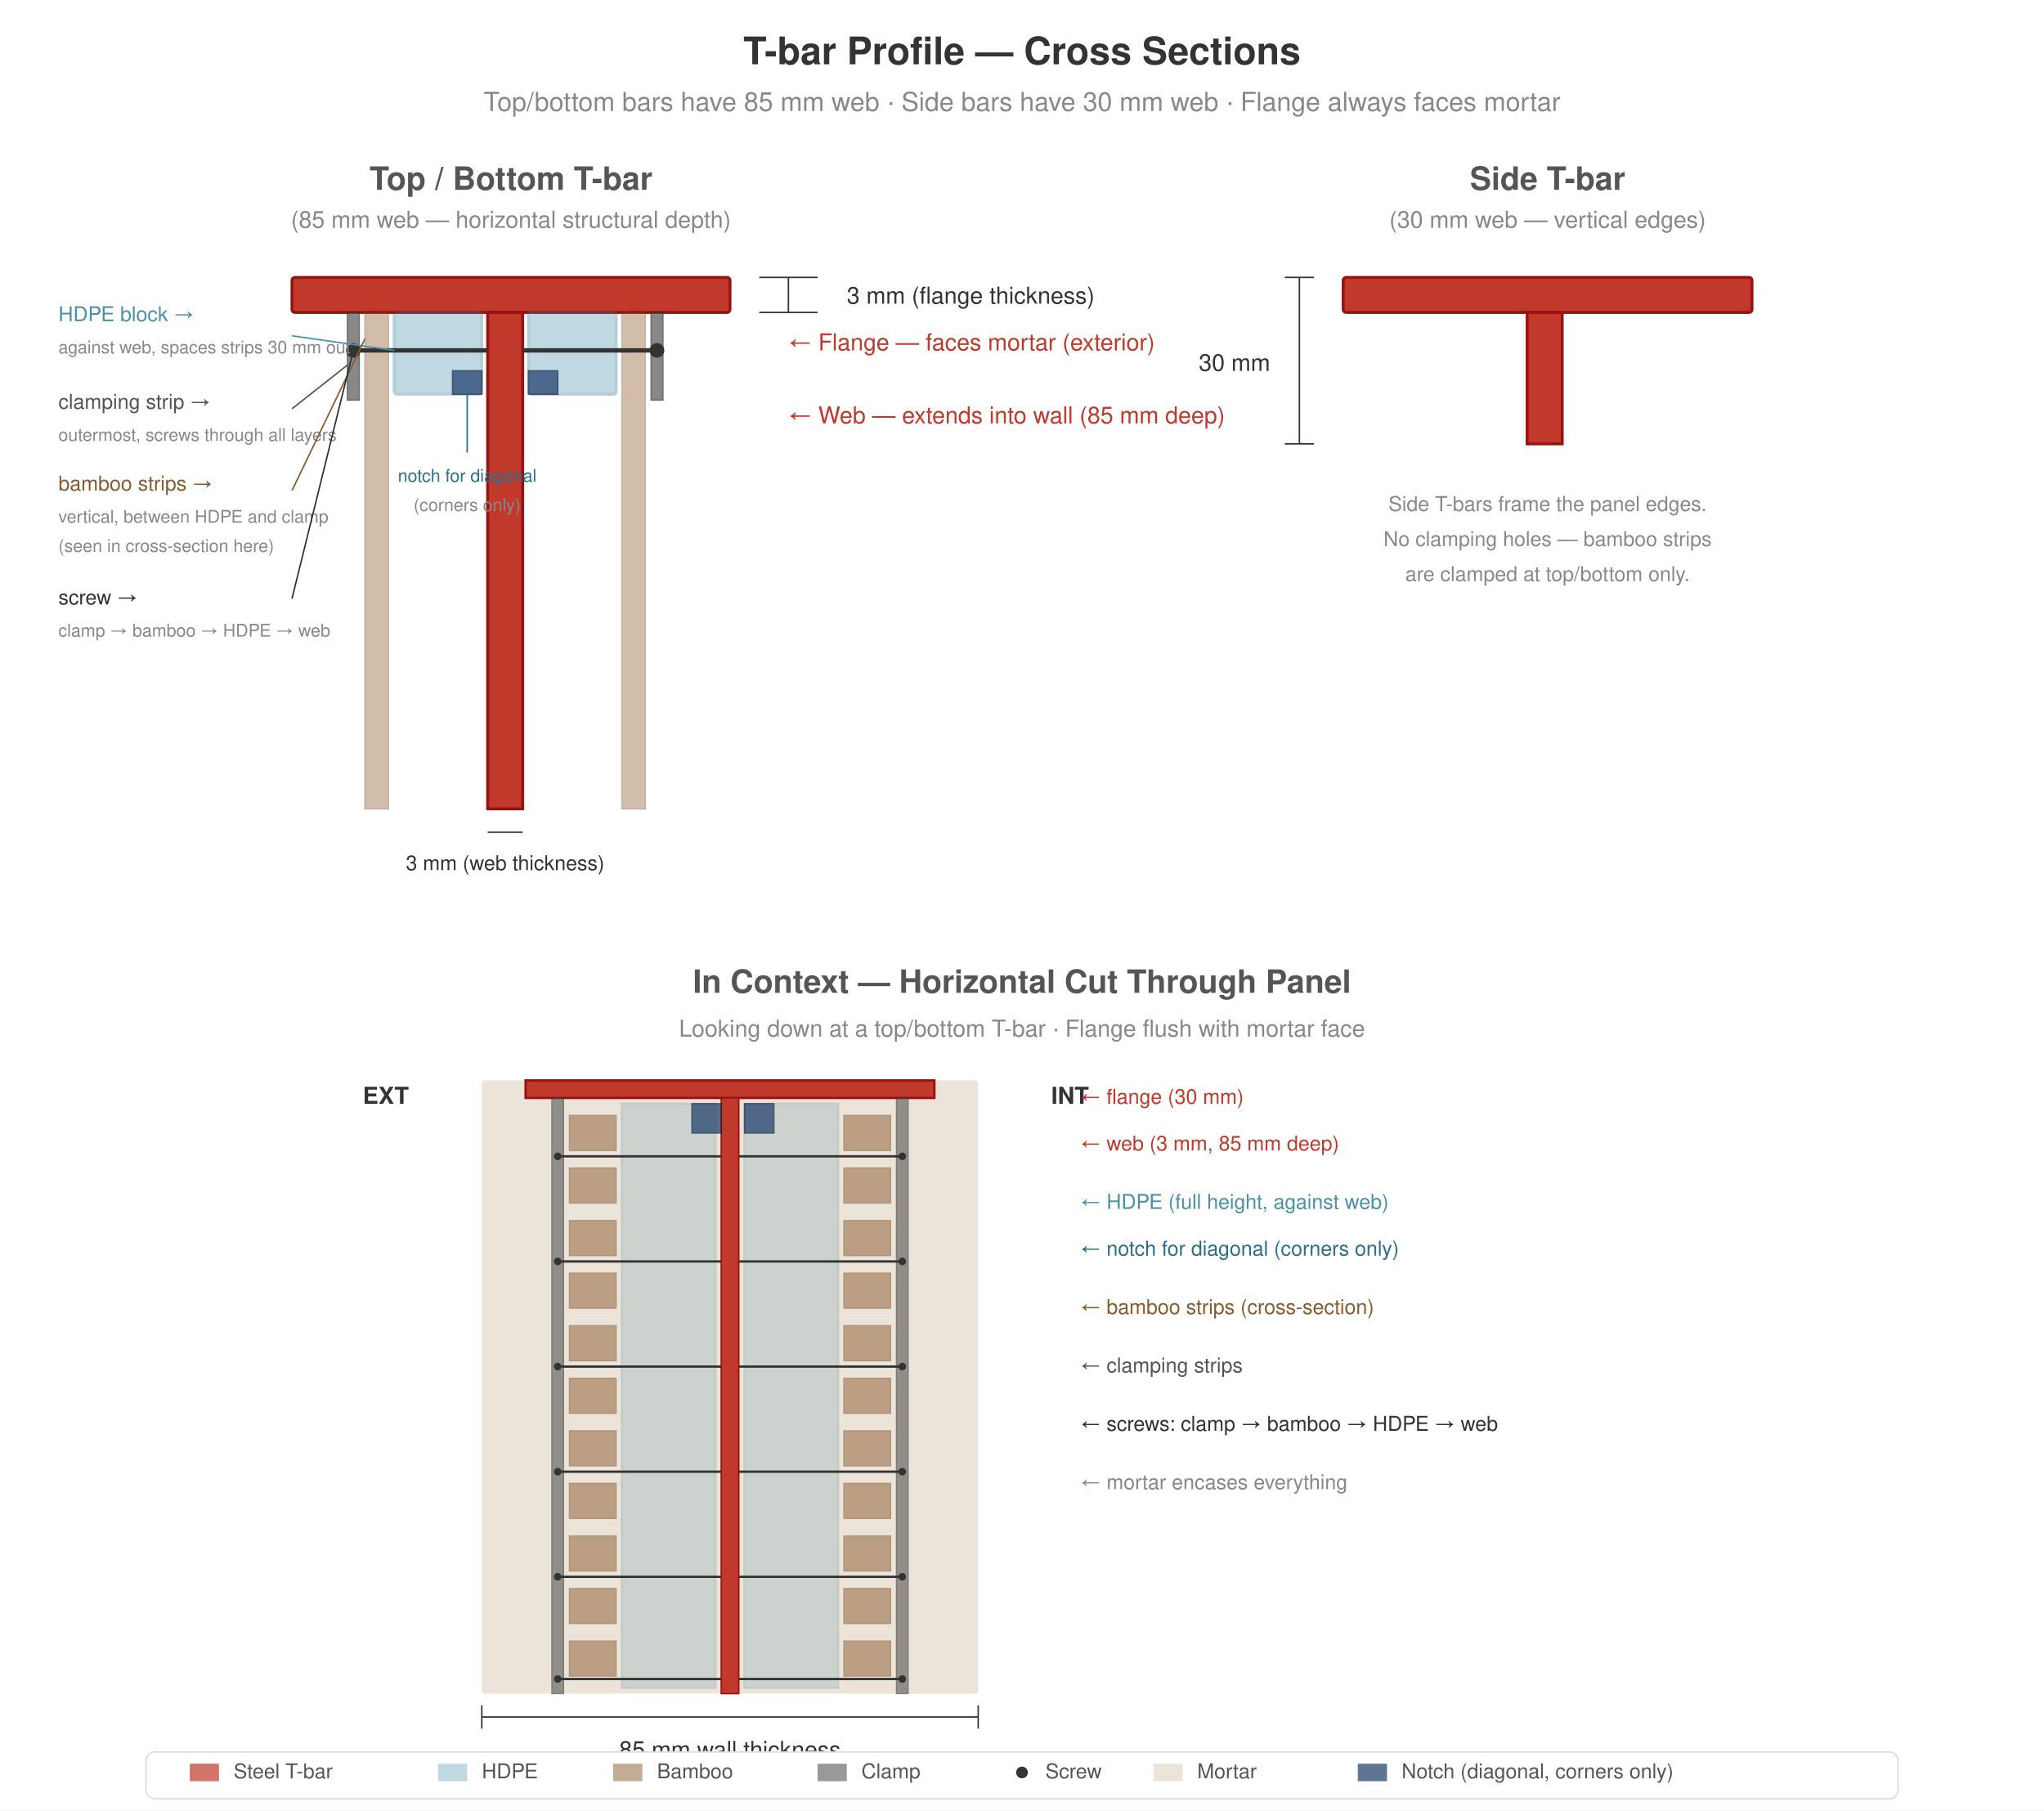
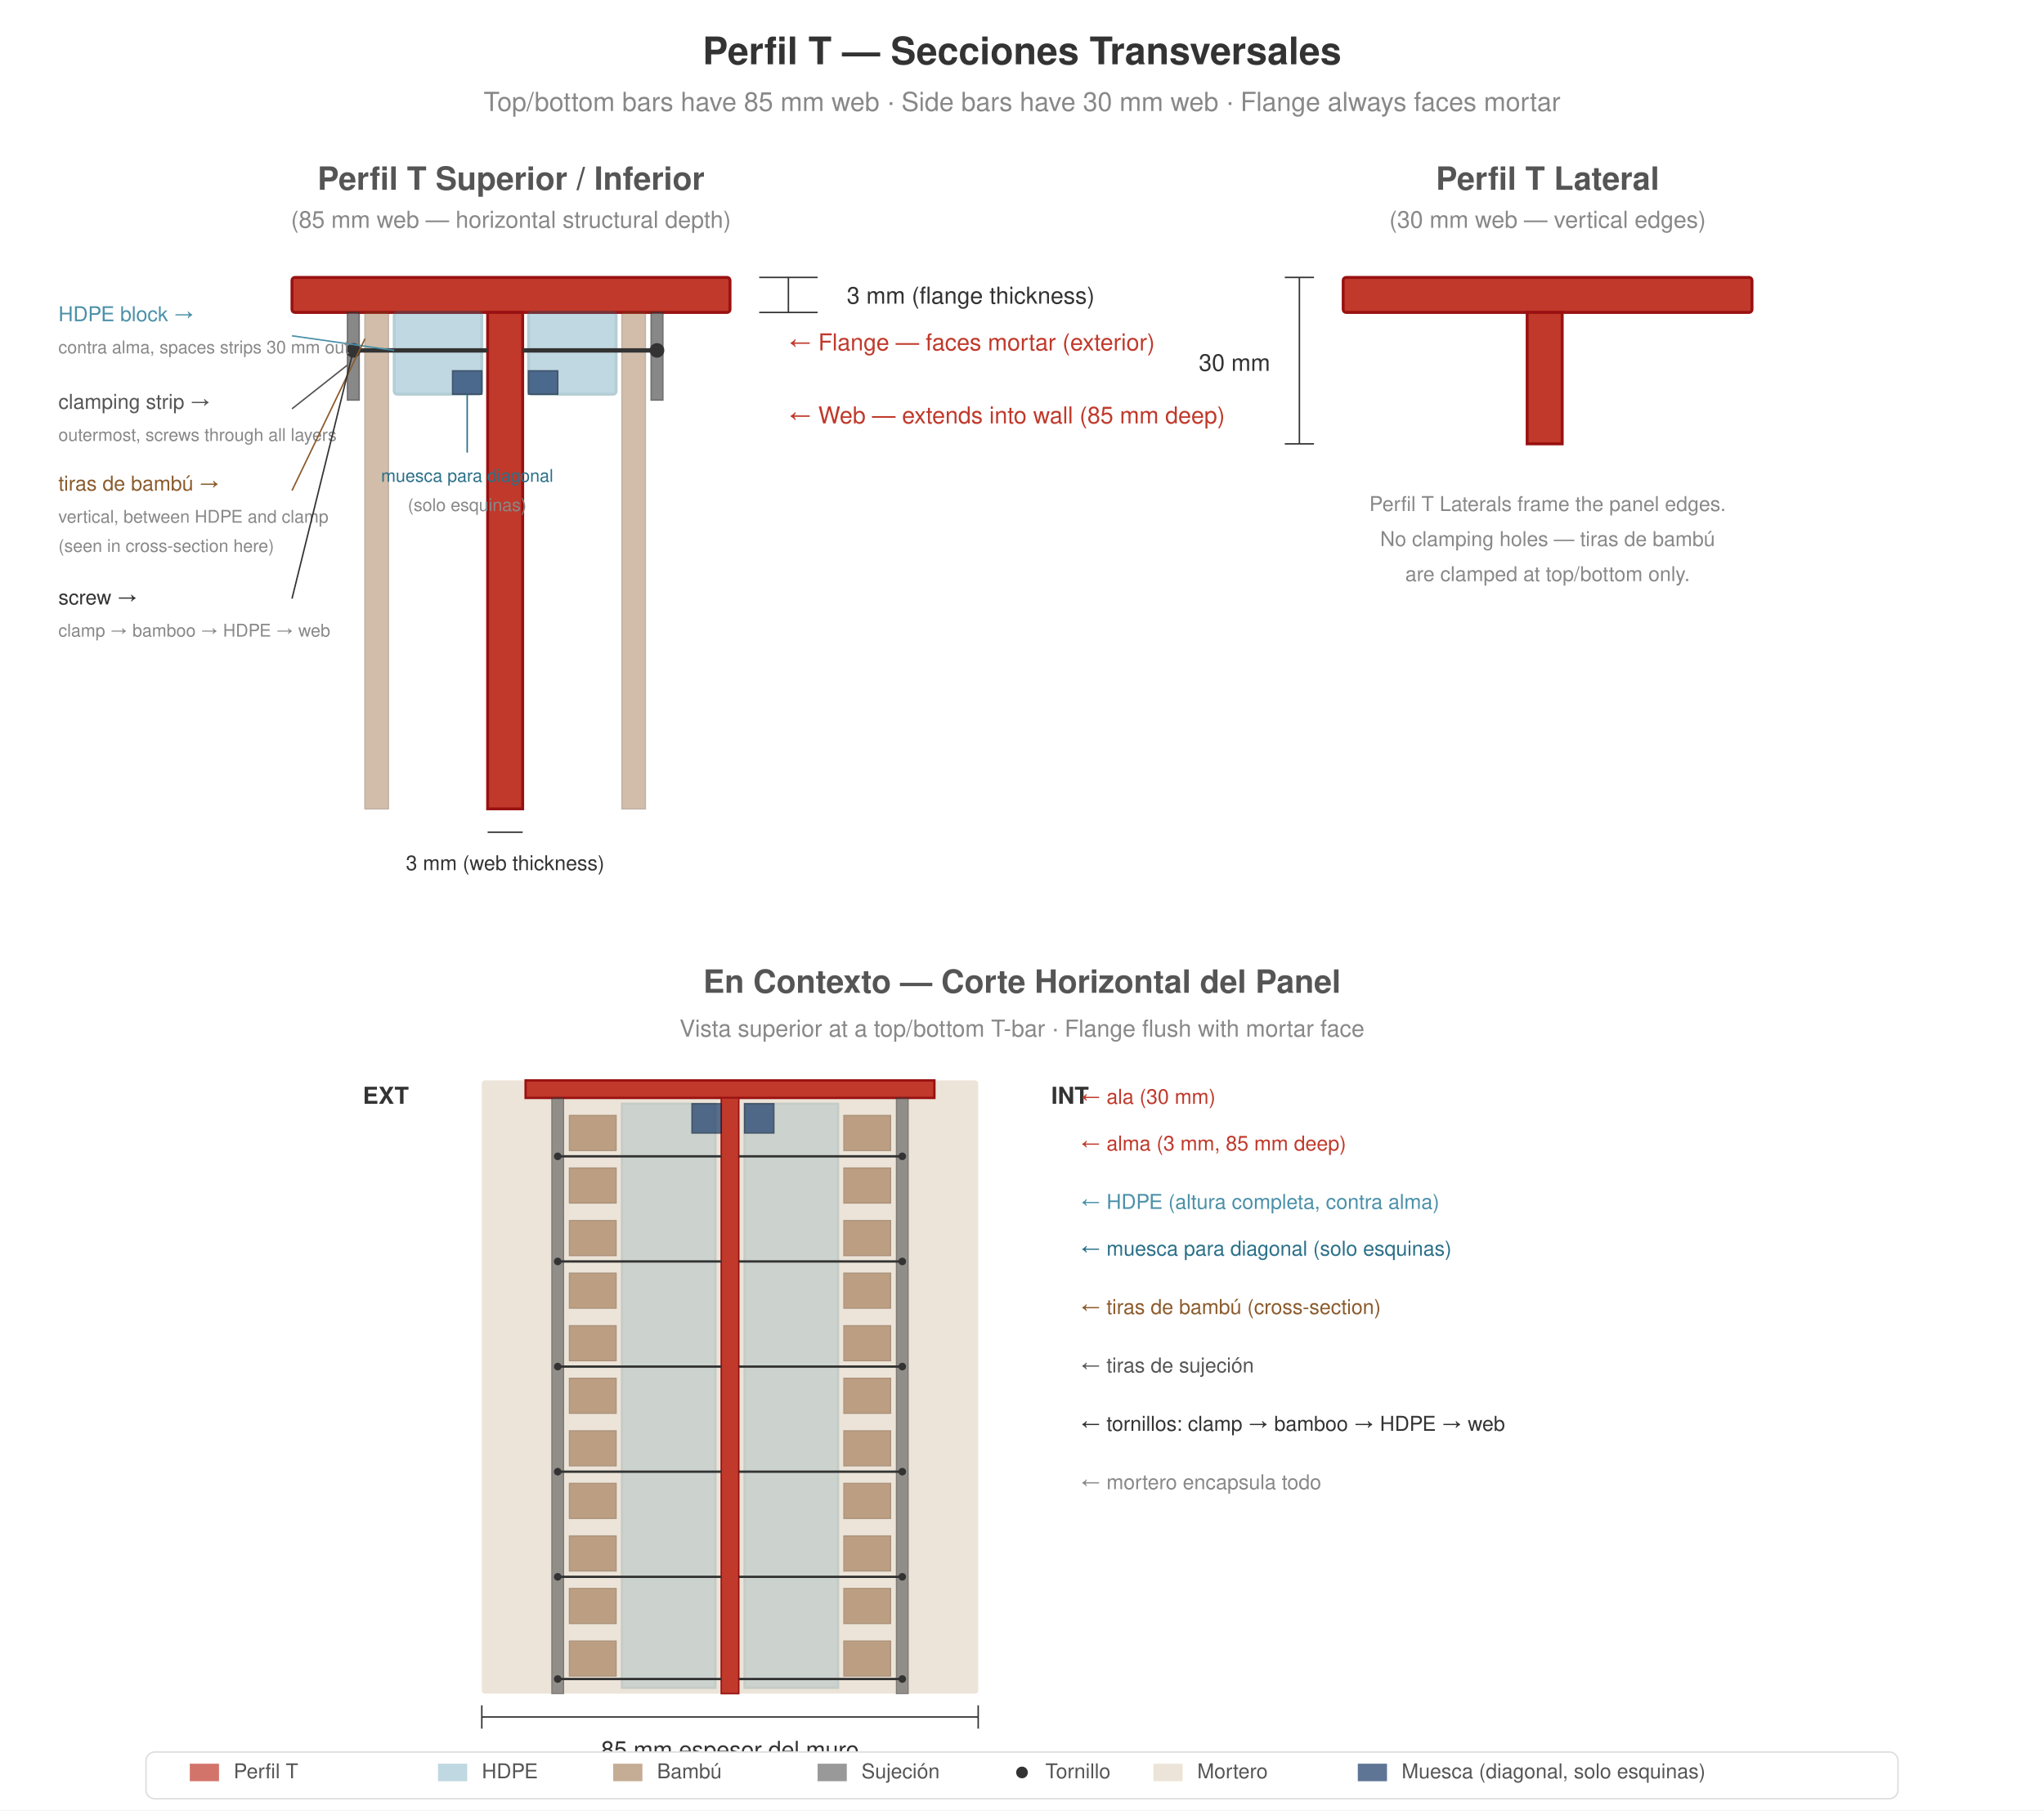
<svg xmlns="http://www.w3.org/2000/svg" viewBox="0 0 700 620" style="background:#ffffff">
  <rect width="100%" height="100%" fill="white" />
-   <text x="350" y="22" text-anchor="middle" font-size="13" fill="#333" font-weight="bold" font-family="Helvetica,Arial,sans-serif">T-bar Profile — Cross Sections</text>
+   <text x="350" y="22" text-anchor="middle" font-size="13" fill="#333" font-weight="bold" font-family="Helvetica,Arial,sans-serif">Perfil T — Secciones Transversales</text>
  <text x="350" y="38" text-anchor="middle" font-size="9" fill="#888" font-family="Helvetica,Arial,sans-serif">Top/bottom bars have 85 mm web · Side bars have 30 mm web · Flange always faces mortar</text>
-   <text x="175" y="65" text-anchor="middle" font-size="11" fill="#555" font-weight="bold" font-family="Helvetica,Arial,sans-serif">Top / Bottom T-bar</text>
+   <text x="175" y="65" text-anchor="middle" font-size="11" fill="#555" font-weight="bold" font-family="Helvetica,Arial,sans-serif">Perfil T Superior / Inferior</text>
  <text x="175" y="78" text-anchor="middle" font-size="8" fill="#888" font-family="Helvetica,Arial,sans-serif">(85 mm web — horizontal structural depth)</text>
  <rect x="100" y="95" width="150" height="12" fill="#c0392b" stroke="#911" stroke-width="1" rx="1" />
  <rect x="167" y="107" width="12" height="170" fill="#c0392b" stroke="#911" stroke-width="1" />
  <rect x="135" y="107" width="30" height="28" fill="#4a90a8" opacity="0.35" stroke="#2a7088" stroke-width="1" rx="1" />
  <rect x="155" y="127" width="10" height="8" fill="#1a3a6a" opacity="0.7" stroke="#0d1f3c" stroke-width="0.5" />
  <rect x="181" y="107" width="30" height="28" fill="#4a90a8" opacity="0.35" stroke="#2a7088" stroke-width="1" rx="1" />
  <rect x="181" y="127" width="10" height="8" fill="#1a3a6a" opacity="0.7" stroke="#0d1f3c" stroke-width="0.5" />
  <rect x="125" y="107" width="8" height="170" fill="#8B5A2B" opacity="0.4" stroke="#6a4020" stroke-width="0.5" />
  <rect x="213" y="107" width="8" height="170" fill="#8B5A2B" opacity="0.4" stroke="#6a4020" stroke-width="0.5" />
  <rect x="119" y="107" width="4" height="30" fill="#555" opacity="0.7" stroke="#333" stroke-width="0.5" />
  <rect x="223" y="107" width="4" height="30" fill="#555" opacity="0.7" stroke="#333" stroke-width="0.5" />
  <line x1="121" y1="120" x2="167" y2="120" stroke="#333" stroke-width="1.5" />
  <circle cx="121" cy="120" r="2.5" fill="#333" />
  <line x1="225" y1="120" x2="179" y2="120" stroke="#333" stroke-width="1.5" />
  <circle cx="225" cy="120" r="2.5" fill="#333" />
  <line x1="160" y1="135" x2="160" y2="155" stroke="#2a7088" stroke-width="0.5" />
-   <text x="160" y="165" text-anchor="middle" font-size="6" fill="#2a7088" font-family="Helvetica,Arial,sans-serif">notch for diagonal</text>
-   <text x="160" y="175" text-anchor="middle" font-size="6" fill="#888" font-family="Helvetica,Arial,sans-serif">(corners only)</text>
+   <text x="160" y="165" text-anchor="middle" font-size="6" fill="#2a7088" font-family="Helvetica,Arial,sans-serif">muesca para diagonal</text>
+   <text x="160" y="175" text-anchor="middle" font-size="6" fill="#888" font-family="Helvetica,Arial,sans-serif">(solo esquinas)</text>
  <line x1="260" y1="95" x2="280" y2="95" stroke="#333" stroke-width="0.5" />
  <line x1="260" y1="107" x2="280" y2="107" stroke="#333" stroke-width="0.5" />
  <line x1="270" y1="95" x2="270" y2="107" stroke="#333" stroke-width="0.5" />
  <text x="290" y="104" font-size="8" fill="#333" font-family="Helvetica,Arial,sans-serif">3 mm (flange thickness)</text>
  <line x1="167" y1="285" x2="179" y2="285" stroke="#333" stroke-width="0.5" />
  <text x="173" y="298" text-anchor="middle" font-size="7" fill="#333" font-family="Helvetica,Arial,sans-serif">3 mm (web thickness)</text>
  <g font-family="Helvetica,Arial,sans-serif">
    <text x="270" y="120" font-size="8" fill="#c0392b">← Flange — faces mortar (exterior)</text>
    <text x="270" y="145" font-size="8" fill="#c0392b">← Web — extends into wall (85 mm deep)</text>
    <line x1="135" y1="120" x2="100" y2="115" stroke="#4a90a8" stroke-width="0.5" />
    <text x="20" y="110" font-size="7" fill="#4a90a8">HDPE block →</text>
-     <text x="20" y="121" font-size="6" fill="#888">against web, spaces strips 30 mm out</text>
+     <text x="20" y="121" font-size="6" fill="#888">contra alma, spaces strips 30 mm out</text>
    <line x1="119" y1="125" x2="100" y2="140" stroke="#555" stroke-width="0.5" />
    <text x="20" y="140" font-size="7" fill="#555">clamping strip →</text>
    <text x="20" y="151" font-size="6" fill="#888">outermost, screws through all layers</text>
    <line x1="125" y1="116" x2="100" y2="168" stroke="#8B5A2B" stroke-width="0.5" />
-     <text x="20" y="168" font-size="7" fill="#8B5A2B">bamboo strips →</text>
+     <text x="20" y="168" font-size="7" fill="#8B5A2B">tiras de bambú →</text>
    <text x="20" y="179" font-size="6" fill="#888">vertical, between HDPE and clamp</text>
    <text x="20" y="189" font-size="6" fill="#888">(seen in cross-section here)</text>
    <line x1="121" y1="120" x2="100" y2="205" stroke="#333" stroke-width="0.5" />
    <text x="20" y="207" font-size="7" fill="#333">screw →</text>
    <text x="20" y="218" font-size="6" fill="#888">clamp → bamboo → HDPE → web</text>
  </g>
-   <text x="530" y="65" text-anchor="middle" font-size="11" fill="#555" font-weight="bold" font-family="Helvetica,Arial,sans-serif">Side T-bar</text>
+   <text x="530" y="65" text-anchor="middle" font-size="11" fill="#555" font-weight="bold" font-family="Helvetica,Arial,sans-serif">Perfil T Lateral</text>
  <text x="530" y="78" text-anchor="middle" font-size="8" fill="#888" font-family="Helvetica,Arial,sans-serif">(30 mm web — vertical edges)</text>
  <rect x="460" y="95" width="140" height="12" fill="#c0392b" stroke="#911" stroke-width="1" rx="1" />
  <rect x="523" y="107" width="12" height="45" fill="#c0392b" stroke="#911" stroke-width="1" />
  <line x1="445" y1="95" x2="445" y2="152" stroke="#333" stroke-width="0.5" />
  <line x1="440" y1="95" x2="450" y2="95" stroke="#333" stroke-width="0.5" />
  <line x1="440" y1="152" x2="450" y2="152" stroke="#333" stroke-width="0.5" />
  <text x="435" y="127" text-anchor="end" font-size="8" fill="#333" font-family="Helvetica,Arial,sans-serif">30 mm</text>
-   <text x="530" y="175" text-anchor="middle" font-size="7" fill="#888" font-family="Helvetica,Arial,sans-serif">Side T-bars frame the panel edges.</text>
-   <text x="530" y="187" text-anchor="middle" font-size="7" fill="#888" font-family="Helvetica,Arial,sans-serif">No clamping holes — bamboo strips</text>
+   <text x="530" y="175" text-anchor="middle" font-size="7" fill="#888" font-family="Helvetica,Arial,sans-serif">Perfil T Laterals frame the panel edges.</text>
+   <text x="530" y="187" text-anchor="middle" font-size="7" fill="#888" font-family="Helvetica,Arial,sans-serif">No clamping holes — tiras de bambú</text>
  <text x="530" y="199" text-anchor="middle" font-size="7" fill="#888" font-family="Helvetica,Arial,sans-serif">are clamped at top/bottom only.</text>
-   <text x="350" y="340" text-anchor="middle" font-size="11" fill="#555" font-weight="bold" font-family="Helvetica,Arial,sans-serif">In Context — Horizontal Cut Through Panel</text>
-   <text x="350" y="355" text-anchor="middle" font-size="8" fill="#888" font-family="Helvetica,Arial,sans-serif">Looking down at a top/bottom T-bar · Flange flush with mortar face</text>
+   <text x="350" y="340" text-anchor="middle" font-size="11" fill="#555" font-weight="bold" font-family="Helvetica,Arial,sans-serif">En Contexto — Corte Horizontal del Panel</text>
+   <text x="350" y="355" text-anchor="middle" font-size="8" fill="#888" font-family="Helvetica,Arial,sans-serif">Vista superior at a top/bottom T-bar · Flange flush with mortar face</text>
  <g transform="translate(0, 370)">
    <rect x="165" y="0" width="170" height="210" fill="#d4c4a8" opacity="0.45" rx="1" />
    <rect x="180" y="0" width="140" height="6" fill="#c0392b" stroke="#911" stroke-width="0.8" />
    <rect x="247" y="6" width="6" height="204" fill="#c0392b" stroke="#911" stroke-width="0.5" />
    <rect x="213" y="8" width="32" height="200" fill="#4a90a8" opacity="0.2" stroke="#2a7088" stroke-width="0.8" />
    <rect x="255" y="8" width="32" height="200" fill="#4a90a8" opacity="0.2" stroke="#2a7088" stroke-width="0.8" />
    <rect x="237" y="8" width="10" height="10" fill="#1a3a6a" opacity="0.7" stroke="#0d1f3c" stroke-width="0.5" />
    <rect x="255" y="8" width="10" height="10" fill="#1a3a6a" opacity="0.7" stroke="#0d1f3c" stroke-width="0.5" />
    <g fill="#8B5A2B" opacity="0.5" stroke="#6a4020" stroke-width="0.4">
      <rect x="195" y="12" width="16" height="12" />
      <rect x="195" y="30" width="16" height="12" />
      <rect x="195" y="48" width="16" height="12" />
      <rect x="195" y="66" width="16" height="12" />
      <rect x="195" y="84" width="16" height="12" />
      <rect x="195" y="102" width="16" height="12" />
      <rect x="195" y="120" width="16" height="12" />
      <rect x="195" y="138" width="16" height="12" />
      <rect x="195" y="156" width="16" height="12" />
      <rect x="195" y="174" width="16" height="12" />
      <rect x="195" y="192" width="16" height="12" />
      <rect x="289" y="12" width="16" height="12" />
      <rect x="289" y="30" width="16" height="12" />
      <rect x="289" y="48" width="16" height="12" />
      <rect x="289" y="66" width="16" height="12" />
      <rect x="289" y="84" width="16" height="12" />
      <rect x="289" y="102" width="16" height="12" />
      <rect x="289" y="120" width="16" height="12" />
      <rect x="289" y="138" width="16" height="12" />
      <rect x="289" y="156" width="16" height="12" />
      <rect x="289" y="174" width="16" height="12" />
      <rect x="289" y="192" width="16" height="12" />
    </g>
    <rect x="189" y="6" width="4" height="204" fill="#555" opacity="0.6" stroke="#333" stroke-width="0.4" />
    <rect x="307" y="6" width="4" height="204" fill="#555" opacity="0.6" stroke="#333" stroke-width="0.4" />
    <g stroke="#333" stroke-width="0.8">
      <line x1="191" y1="26" x2="247" y2="26" />
      <line x1="191" y1="62" x2="247" y2="62" />
      <line x1="191" y1="98" x2="247" y2="98" />
      <line x1="191" y1="134" x2="247" y2="134" />
      <line x1="191" y1="170" x2="247" y2="170" />
      <line x1="191" y1="205" x2="247" y2="205" />
    </g>
    <g fill="#333">
      <circle cx="191" cy="26" r="1.3" />
      <circle cx="191" cy="62" r="1.3" />
      <circle cx="191" cy="98" r="1.3" />
      <circle cx="191" cy="134" r="1.3" />
      <circle cx="191" cy="170" r="1.3" />
      <circle cx="191" cy="205" r="1.3" />
    </g>
    <g stroke="#333" stroke-width="0.8">
      <line x1="309" y1="26" x2="253" y2="26" />
      <line x1="309" y1="62" x2="253" y2="62" />
      <line x1="309" y1="98" x2="253" y2="98" />
      <line x1="309" y1="134" x2="253" y2="134" />
      <line x1="309" y1="170" x2="253" y2="170" />
      <line x1="309" y1="205" x2="253" y2="205" />
    </g>
    <g fill="#333">
      <circle cx="309" cy="26" r="1.3" />
      <circle cx="309" cy="62" r="1.3" />
      <circle cx="309" cy="98" r="1.3" />
      <circle cx="309" cy="134" r="1.3" />
      <circle cx="309" cy="170" r="1.3" />
      <circle cx="309" cy="205" r="1.3" />
    </g>
    <text x="140" y="8" text-anchor="end" font-size="8" fill="#333" font-weight="bold" font-family="Helvetica,Arial,sans-serif">EXT</text>
    <text x="360" y="8" font-size="8" fill="#333" font-weight="bold" font-family="Helvetica,Arial,sans-serif">INT</text>
    <g font-family="Helvetica,Arial,sans-serif">
-       <text x="370" y="8" font-size="7" fill="#c0392b">← flange (30 mm)</text>
-       <text x="370" y="24" font-size="7" fill="#c0392b">← web (3 mm, 85 mm deep)</text>
-       <text x="370" y="44" font-size="7" fill="#4a90a8">← HDPE (full height, against web)</text>
-       <text x="370" y="60" font-size="7" fill="#2a7088">← notch for diagonal (corners only)</text>
-       <text x="370" y="80" font-size="7" fill="#8B5A2B">← bamboo strips (cross-section)</text>
-       <text x="370" y="100" font-size="7" fill="#555">← clamping strips</text>
-       <text x="370" y="120" font-size="7" fill="#333">← screws: clamp → bamboo → HDPE → web</text>
-       <text x="370" y="140" font-size="7" fill="#888">← mortar encases everything</text>
+       <text x="370" y="8" font-size="7" fill="#c0392b">← ala (30 mm)</text>
+       <text x="370" y="24" font-size="7" fill="#c0392b">← alma (3 mm, 85 mm deep)</text>
+       <text x="370" y="44" font-size="7" fill="#4a90a8">← HDPE (altura completa, contra alma)</text>
+       <text x="370" y="60" font-size="7" fill="#2a7088">← muesca para diagonal (solo esquinas)</text>
+       <text x="370" y="80" font-size="7" fill="#8B5A2B">← tiras de bambú (cross-section)</text>
+       <text x="370" y="100" font-size="7" fill="#555">← tiras de sujeción</text>
+       <text x="370" y="120" font-size="7" fill="#333">← tornillos: clamp → bamboo → HDPE → web</text>
+       <text x="370" y="140" font-size="7" fill="#888">← mortero encapsula todo</text>
    </g>
    <line x1="165" y1="218" x2="335" y2="218" stroke="#333" stroke-width="0.5" />
    <line x1="165" y1="214" x2="165" y2="222" stroke="#333" stroke-width="0.5" />
    <line x1="335" y1="214" x2="335" y2="222" stroke="#333" stroke-width="0.5" />
-     <text x="250" y="232" text-anchor="middle" font-size="8" fill="#333" font-family="Helvetica,Arial,sans-serif">85 mm wall thickness</text>
+     <text x="250" y="232" text-anchor="middle" font-size="8" fill="#333" font-family="Helvetica,Arial,sans-serif">85 mm espesor del muro</text>
  </g>
  <g transform="translate(50, 600)" font-family="Helvetica,Arial,sans-serif" font-size="7" fill="#555">
    <rect x="0" y="0" width="600" height="16" fill="white" stroke="#ddd" stroke-width="0.5" rx="3" />
    <rect x="15" y="4" width="10" height="6" fill="#c0392b" opacity="0.7" />
-     <text x="30" y="9">Steel T-bar</text>
+     <text x="30" y="9">Perfil T</text>
    <rect x="100" y="4" width="10" height="6" fill="#4a90a8" opacity="0.35" />
    <text x="115" y="9">HDPE</text>
    <rect x="160" y="4" width="10" height="6" fill="#8B5A2B" opacity="0.5" />
-     <text x="175" y="9">Bamboo</text>
+     <text x="175" y="9">Bambú</text>
    <rect x="230" y="4" width="10" height="6" fill="#555" opacity="0.6" />
-     <text x="245" y="9">Clamp</text>
+     <text x="245" y="9">Sujeción</text>
    <circle cx="300" cy="7" r="2" fill="#333" />
-     <text x="308" y="9">Screw</text>
+     <text x="308" y="9">Tornillo</text>
    <rect x="345" y="4" width="10" height="6" fill="#d4c4a8" opacity="0.45" />
-     <text x="360" y="9">Mortar</text>
+     <text x="360" y="9">Mortero</text>
    <rect x="415" y="4" width="10" height="6" fill="#1a3a6a" opacity="0.7" />
-     <text x="430" y="9">Notch (diagonal, corners only)</text>
+     <text x="430" y="9">Muesca (diagonal, solo esquinas)</text>
  </g>
</svg>
